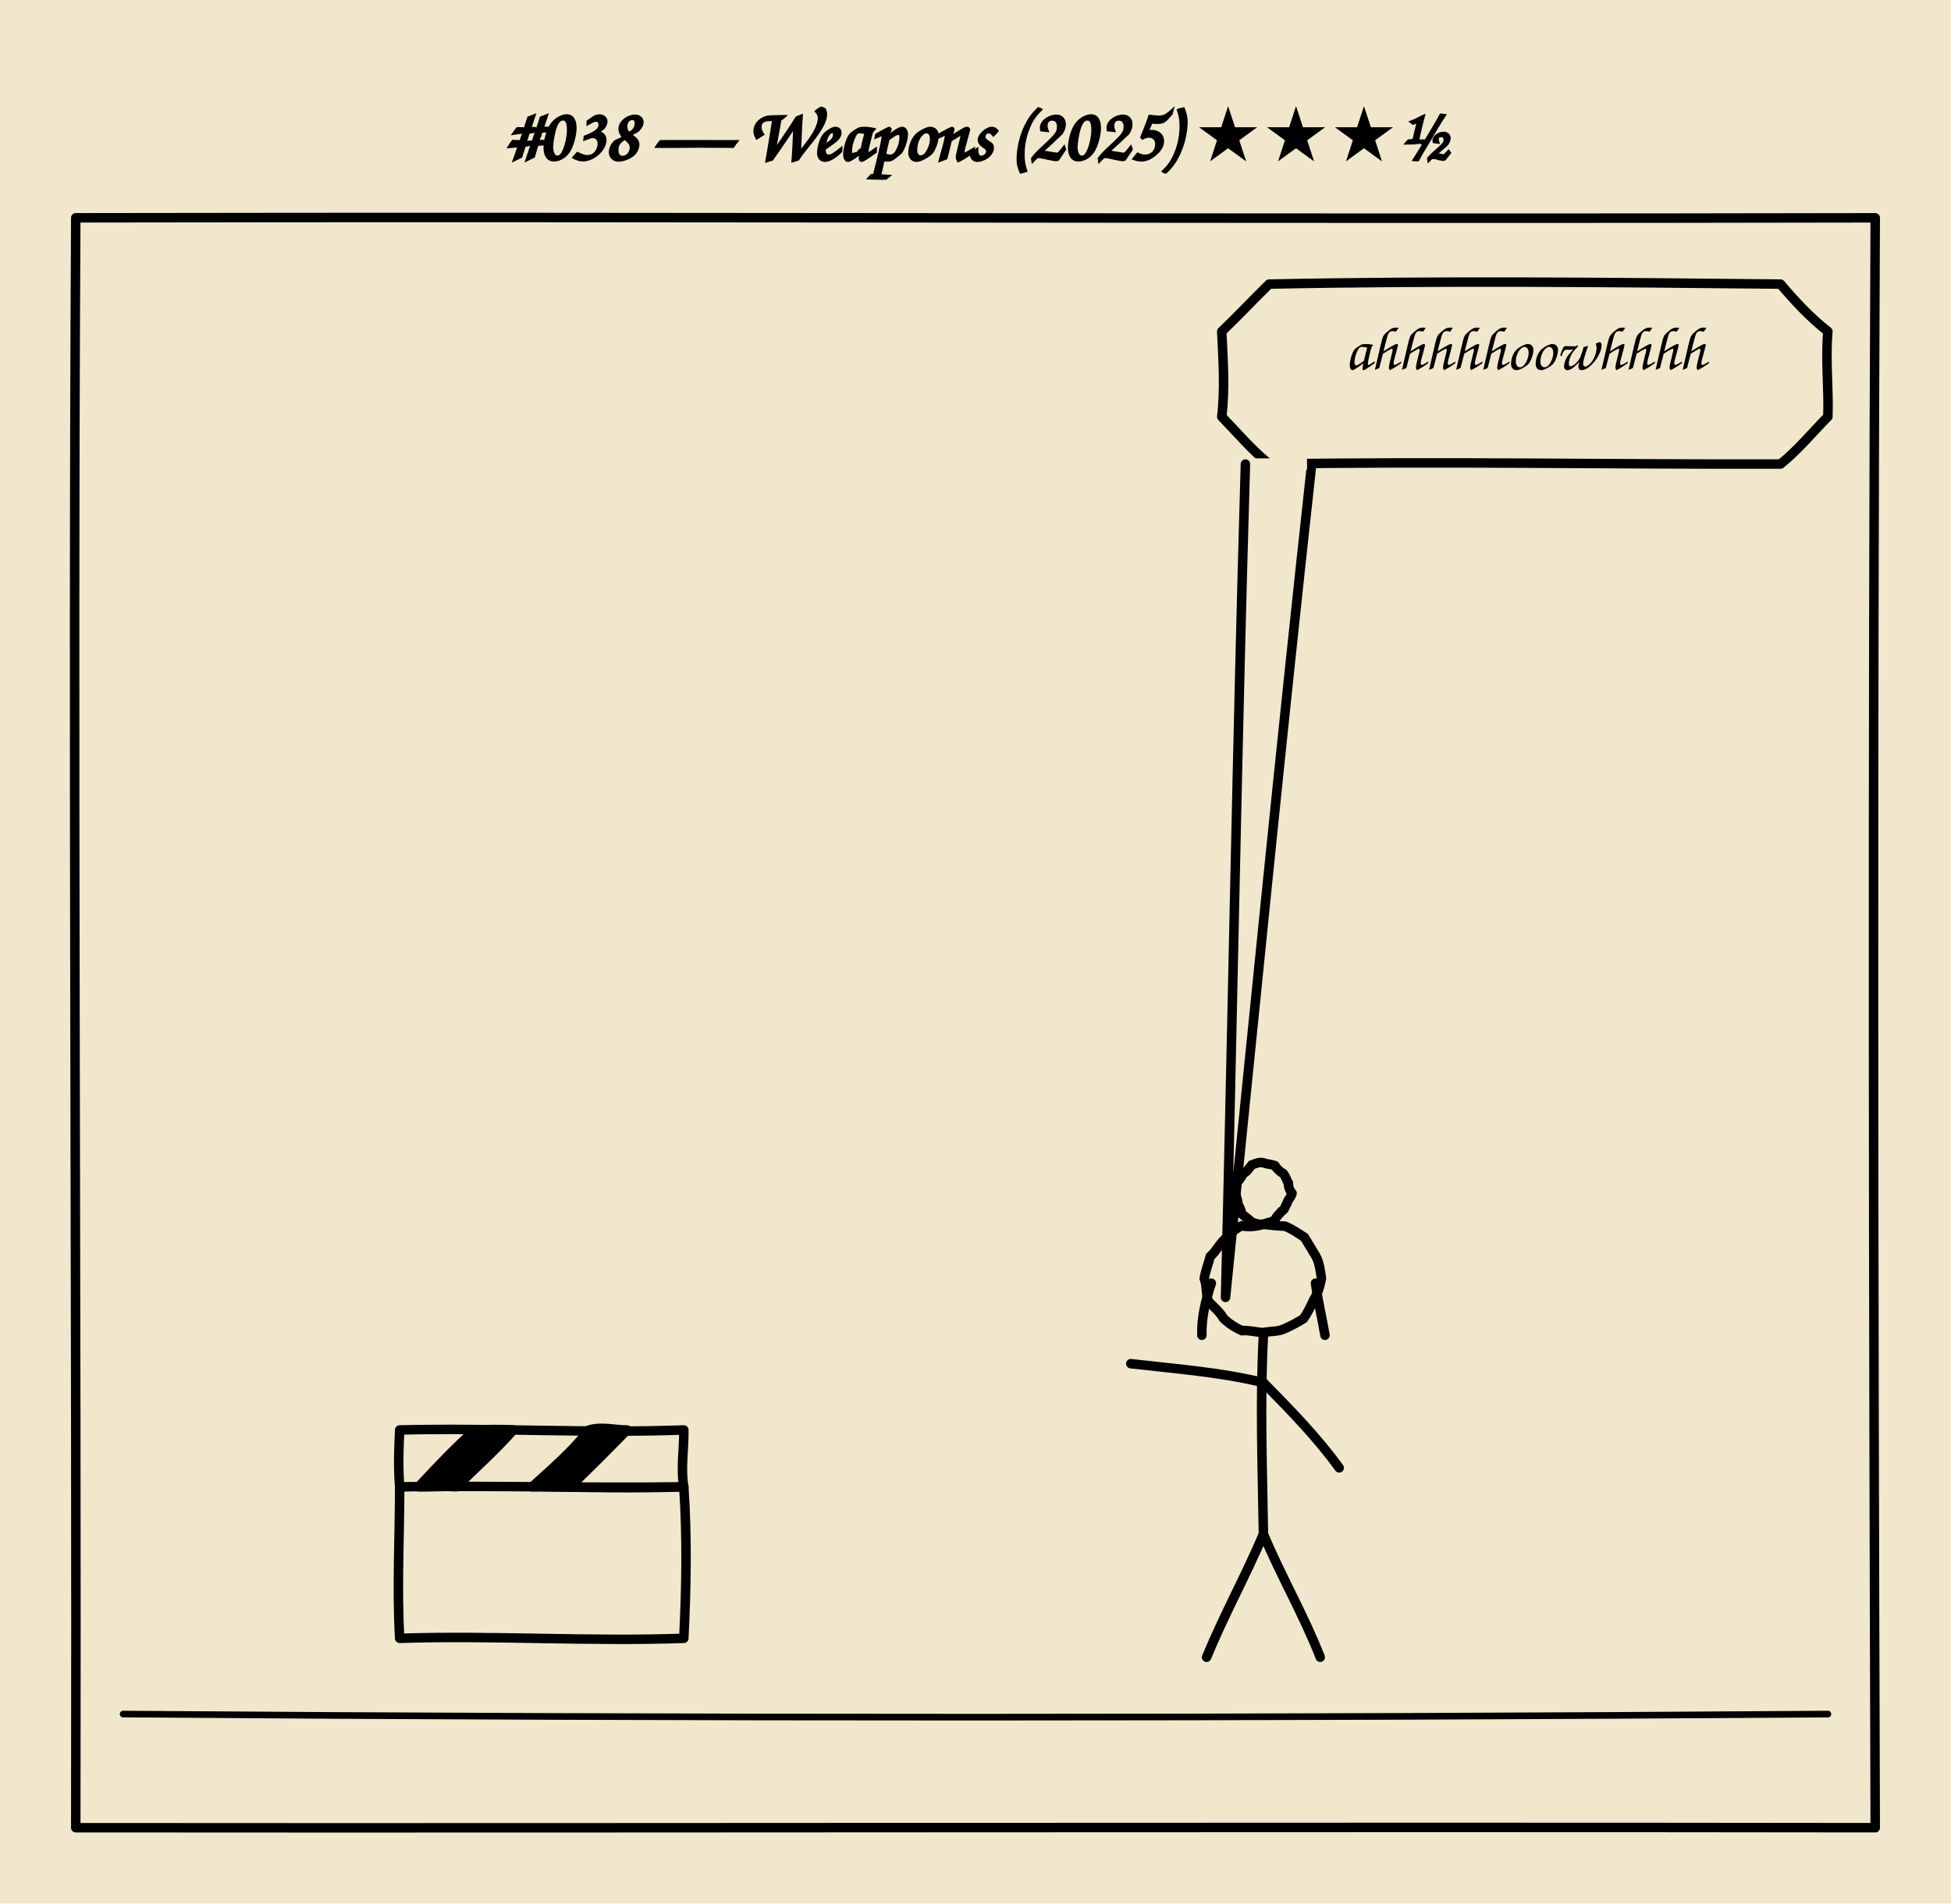
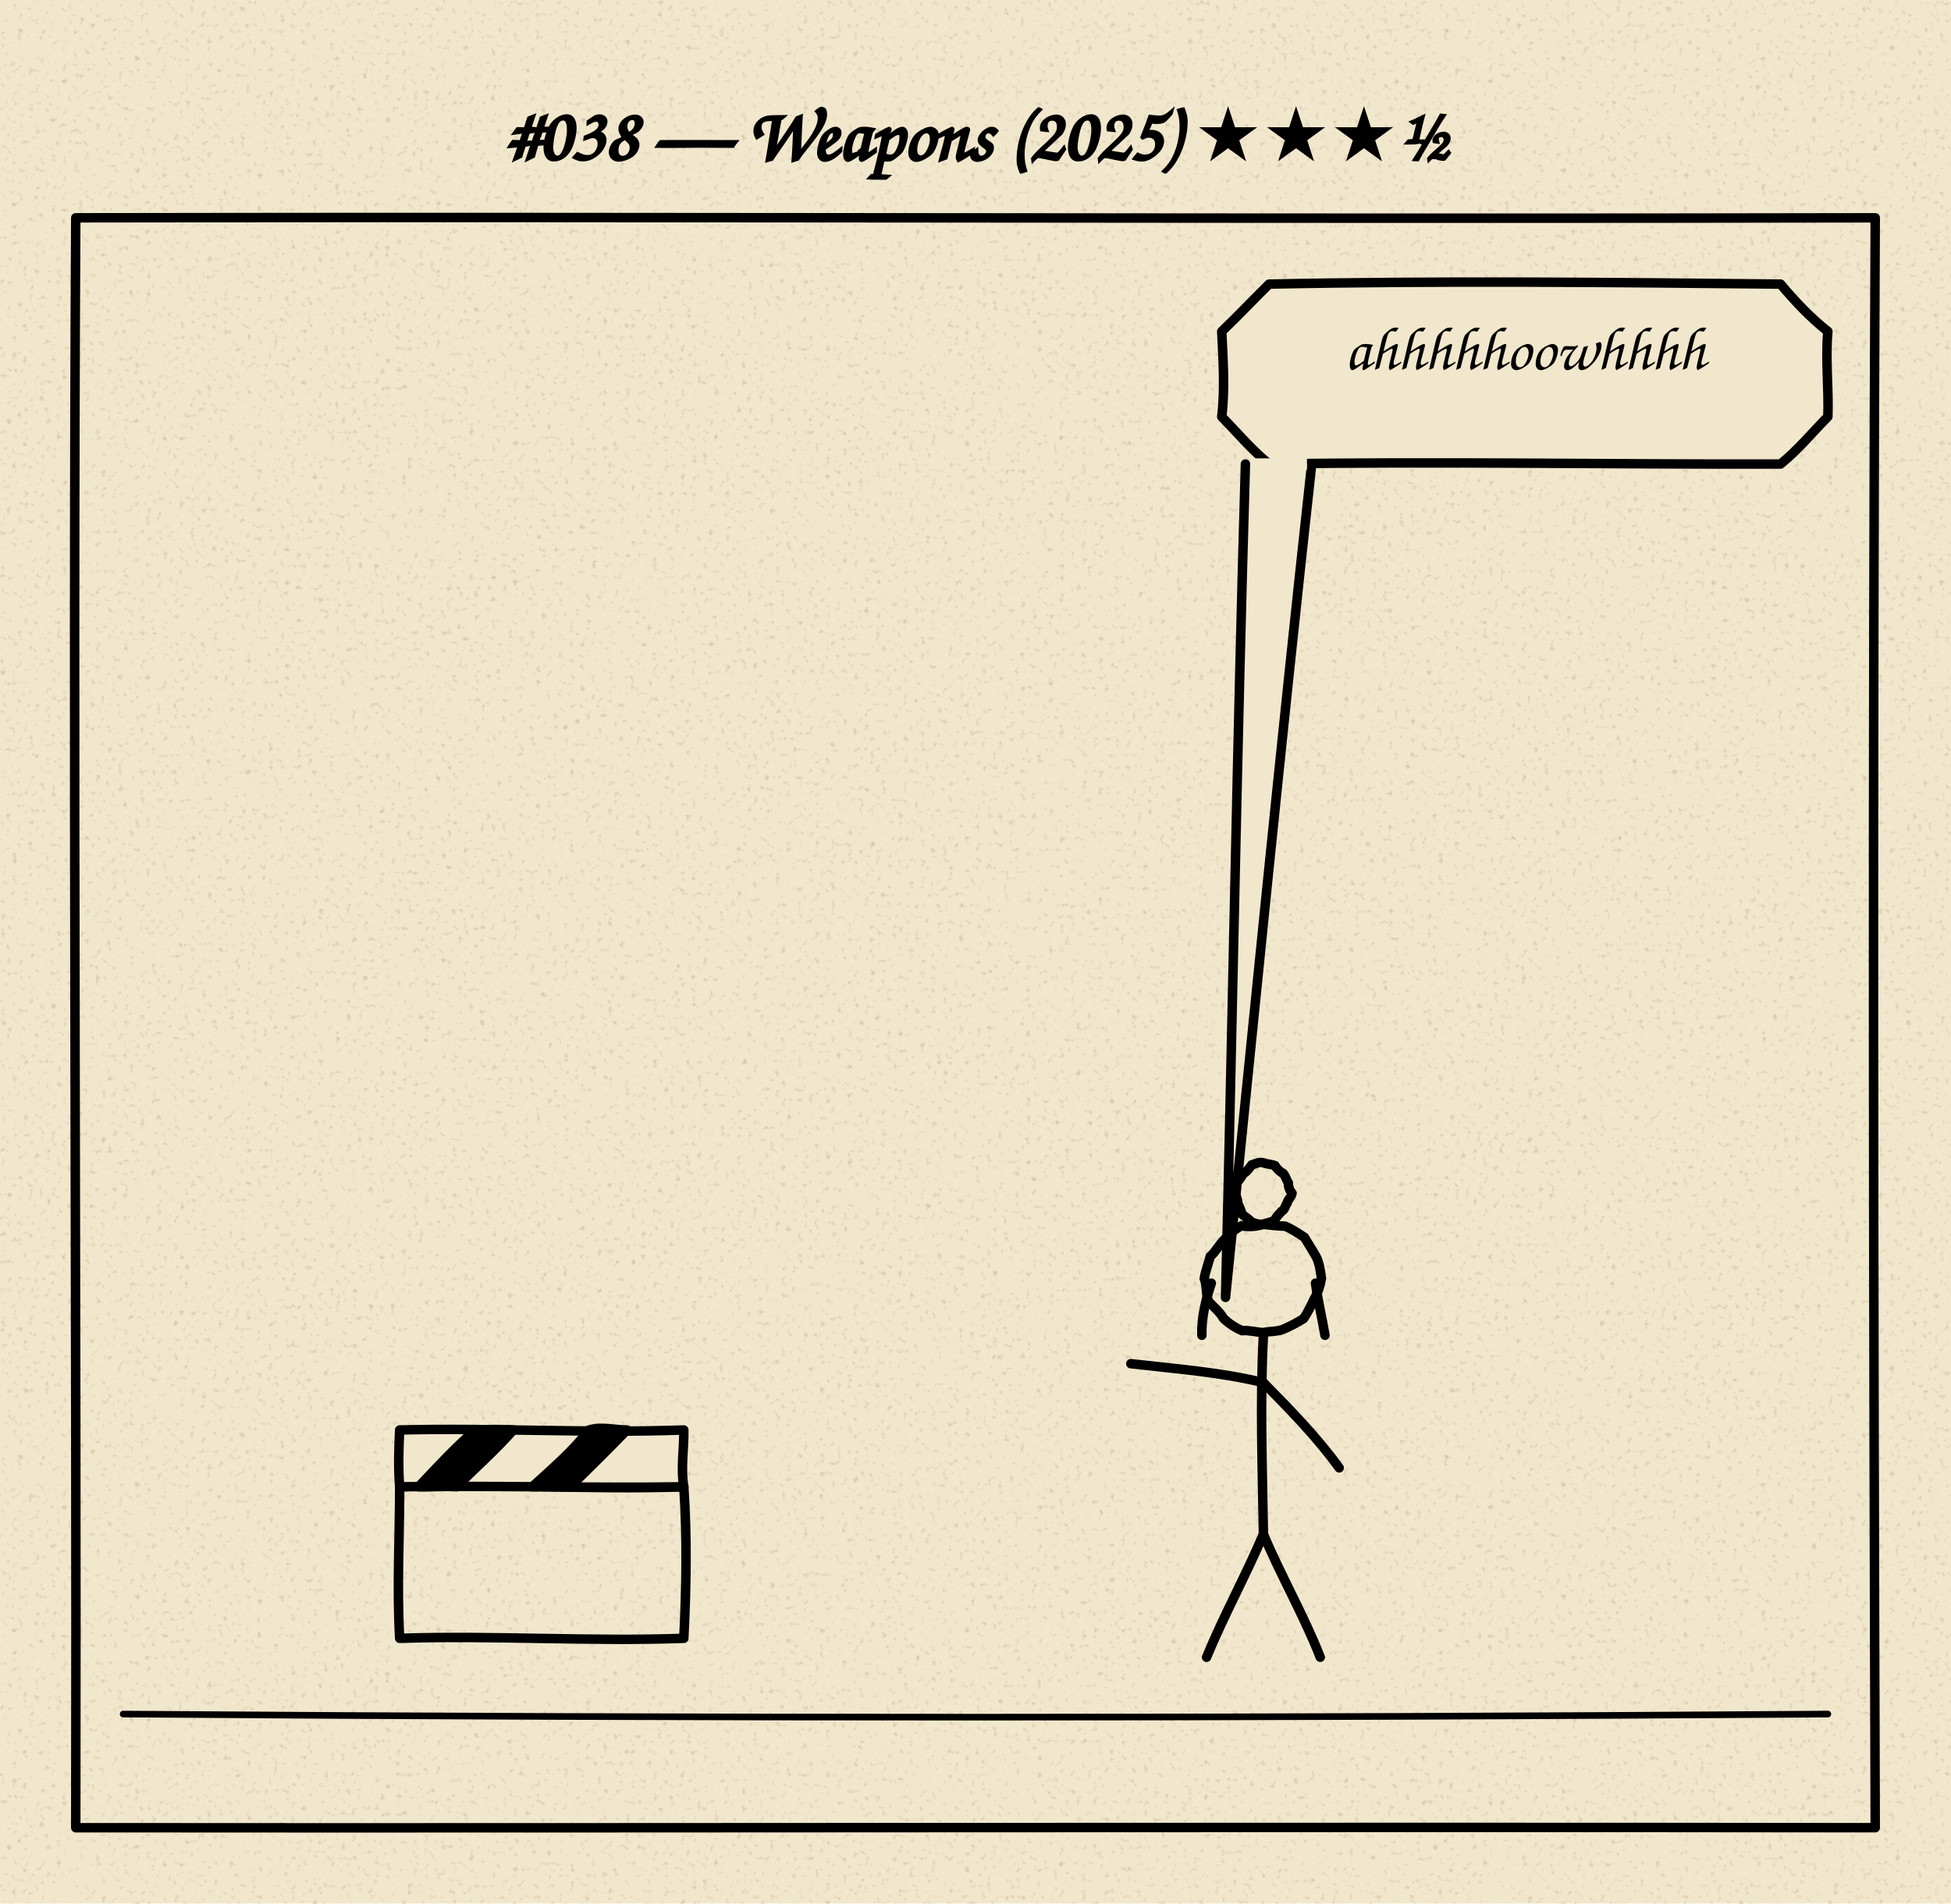
<svg xmlns="http://www.w3.org/2000/svg" viewBox="0 0 412 402" width="412" height="402" role="img" aria-label="#038 — Weapons (2025)">
+   <defs>
+     <filter id="grain" x="0%" y="0%" width="100%" height="100%">
+       <feTurbulence type="fractalNoise" baseFrequency="0.85" numOctaves="2" stitchTiles="stitch" seed="3" />
+       <feColorMatrix values="0 0 0 0 0.32  0 0 0 0 0.22  0 0 0 0 0.13  0 0 0 -1.4 0.55" />
+     </filter>
+   </defs>
  <rect width="100%" height="100%" fill="#f1e7cc" />
+   <rect width="100%" height="100%" filter="url(#grain)" opacity="0.75" />
  <text x="206.0" y="34" text-anchor="middle" font-family="Comic Neue, Comic Sans MS, cursive" font-size="16" font-weight="700" fill="black">#038 — Weapons (2025) ★★★½</text>
  <g class="panel">
    <path d="M 16.00 46.00 C 142.67 45.76, 269.33 46.28, 396.00 46.00 C 395.43 159.33, 395.62 272.67, 396.00 386.00 C 269.33 385.82, 142.67 386.11, 16.00 386.00 C 16.22 272.67, 15.35 159.33, 16.00 46.00" fill="none" stroke="black" stroke-width="2.0" stroke-linecap="round" stroke-linejoin="round" />
    <path d="M 26.00 362.00 C 146.00 362.90, 266.00 362.85, 386.00 362.00" fill="none" stroke="black" stroke-width="1.4" stroke-linecap="round" />
    <path d="M 84.40 314.00 C 104.40 313.21, 124.40 314.71, 144.40 314.00 C 145.12 324.67, 144.94 335.33, 144.40 346.00 C 124.40 346.71, 104.40 345.36, 84.40 346.00 C 83.79 335.33, 84.40 324.67, 84.40 314.00" fill="none" stroke="black" stroke-width="2.0" stroke-linecap="round" stroke-linejoin="round" />
    <path d="M 84.40 302.00 C 104.40 301.52, 124.40 302.73, 144.40 302.00 C 144.48 306.00, 143.72 310.00, 144.40 314.00 C 124.40 314.29, 104.40 313.72, 84.40 314.00 C 84.08 310.00, 84.20 306.00, 84.40 302.00" fill="#f1e7cc" stroke="black" stroke-width="2.0" stroke-linecap="round" stroke-linejoin="round" />
    <path d="M 88.40 314.00 C 92.27 309.87, 96.12 305.72, 100.40 302.00 C 103.07 301.87, 105.73 301.85, 108.40 302.00 C 104.66 306.26, 100.39 309.99, 96.40 314.00 C 93.73 313.82, 91.07 314.08, 88.40 314.00" fill="black" stroke="black" stroke-width="2.0" stroke-linecap="round" stroke-linejoin="round" />
    <path d="M 112.40 314.00 C 116.58 310.18, 120.91 306.51, 124.40 302.00 C 127.07 301.21, 129.73 302.01, 132.40 302.00 C 128.47 306.07, 124.43 310.03, 120.40 314.00 C 117.73 313.23, 115.07 313.97, 112.40 314.00" fill="black" stroke="black" stroke-width="2.0" stroke-linecap="round" stroke-linejoin="round" />
    <path d="M 279.05 270.00 C 278.77 271.56, 278.32 273.06, 277.47 274.42 C 276.81 275.81, 276.16 277.21, 275.28 278.48 C 273.98 279.30, 272.61 280.01, 271.21 280.64 C 269.81 281.29, 268.25 281.09, 266.80 281.43 C 265.27 281.35, 263.78 280.90, 262.24 281.02 C 260.81 280.37, 259.50 279.53, 258.37 278.43 C 257.57 276.99, 256.25 276.02, 255.19 274.81 C 254.60 273.26, 254.90 271.55, 254.31 270.00 C 254.57 268.41, 255.16 266.90, 255.58 265.35 C 256.77 264.32, 257.43 262.85, 258.57 261.77 C 259.65 260.65, 260.76 259.56, 262.19 258.88 C 263.75 259.17, 265.29 259.03, 266.80 258.58 C 268.32 258.75, 269.84 258.93, 271.37 258.96 C 272.85 259.56, 274.15 260.46, 275.47 261.33 C 276.32 262.67, 277.11 264.04, 277.93 265.39 C 278.65 266.84, 278.84 268.42, 279.05 270.00" fill="none" stroke="black" stroke-width="2.0" stroke-linecap="round" />
    <path d="M 272.85 252.00 C 272.73 252.80, 271.96 253.28, 271.81 254.08 C 271.39 254.64, 271.35 255.47, 270.63 255.83 C 270.10 256.42, 269.52 256.97, 269.16 257.69 C 268.44 258.15, 267.58 258.22, 266.80 258.52 C 265.91 258.65, 265.09 258.42, 264.28 258.07 C 263.71 257.44, 262.97 257.02, 262.33 256.47 C 262.03 255.72, 261.84 254.93, 261.40 254.24 C 261.44 253.45, 261.03 252.76, 260.91 252.00 C 260.65 251.18, 261.10 250.45, 261.19 249.68 C 261.84 249.19, 262.15 248.44, 262.60 247.80 C 263.41 247.44, 263.79 246.66, 264.33 246.03 C 265.13 245.74, 265.91 245.35, 266.80 245.57 C 267.58 245.89, 268.44 245.85, 269.22 246.17 C 269.68 246.85, 270.23 247.44, 270.98 247.82 C 271.47 248.42, 271.67 249.17, 272.05 249.82 C 272.07 250.64, 272.31 251.38, 272.85 252.00" fill="none" stroke="black" stroke-width="2.0" stroke-linecap="round" />
    <path d="M 255.80 271.00 C 254.62 274.57, 253.69 278.19, 253.80 282.00" fill="none" stroke="black" stroke-width="2.0" stroke-linecap="round" />
    <path d="M 277.80 271.00 C 278.30 274.70, 279.18 278.32, 279.80 282.00" fill="none" stroke="black" stroke-width="2.0" stroke-linecap="round" />
    <path d="M 266.80 282.00 C 266.05 296.00, 266.59 310.00, 266.80 324.00" fill="none" stroke="black" stroke-width="2.0" stroke-linecap="round" />
    <path d="M 266.80 292.00 C 257.60 289.76, 248.17 289.09, 238.80 288.00" fill="none" stroke="black" stroke-width="2.0" stroke-linecap="round" />
    <path d="M 266.80 292.00 C 272.43 297.73, 278.07 303.46, 282.80 310.00" fill="none" stroke="black" stroke-width="2.0" stroke-linecap="round" />
    <path d="M 266.80 324.00 C 263.07 332.79, 258.43 341.16, 254.80 350.00" fill="none" stroke="black" stroke-width="2.0" stroke-linecap="round" />
    <path d="M 266.80 324.00 C 270.49 332.81, 275.32 341.10, 278.80 350.00" fill="none" stroke="black" stroke-width="2.0" stroke-linecap="round" />
    <path d="M 268.00 60.00 C 304.00 59.26, 340.00 59.63, 376.00 60.00 C 379.05 63.62, 382.27 67.06, 386.00 70.00 C 385.46 76.00, 386.21 82.00, 386.00 88.00 C 382.69 91.35, 379.70 95.03, 376.00 98.00 C 340.00 98.10, 304.00 97.41, 268.00 98.00 C 264.32 95.01, 261.28 91.39, 258.00 88.00 C 258.72 82.00, 258.27 76.00, 258.00 70.00 C 261.41 66.74, 264.64 63.30, 268.00 60.00" fill="#f1e7cc" stroke="black" stroke-width="2.0" stroke-linecap="round" stroke-linejoin="round" />
    <path d="M 263.00 98.00 C 261.25 156.66, 260.29 215.34, 258.80 274.00 C 264.74 215.32, 270.53 156.62, 277.00 98.00" fill="#f1e7cc" stroke="black" stroke-width="2.0" stroke-linecap="round" stroke-linejoin="round" />
    <line x1="264" y1="98" x2="276" y2="98" stroke="#f1e7cc" stroke-width="2.4" />
    <text x="322.0" y="78.0" text-anchor="middle" font-family="Comic Neue, Comic Sans MS, cursive" font-size="13" fill="black">
      <tspan x="322.0" dy="0">ahhhhhoowhhhh</tspan>
    </text>
  </g>
</svg>
